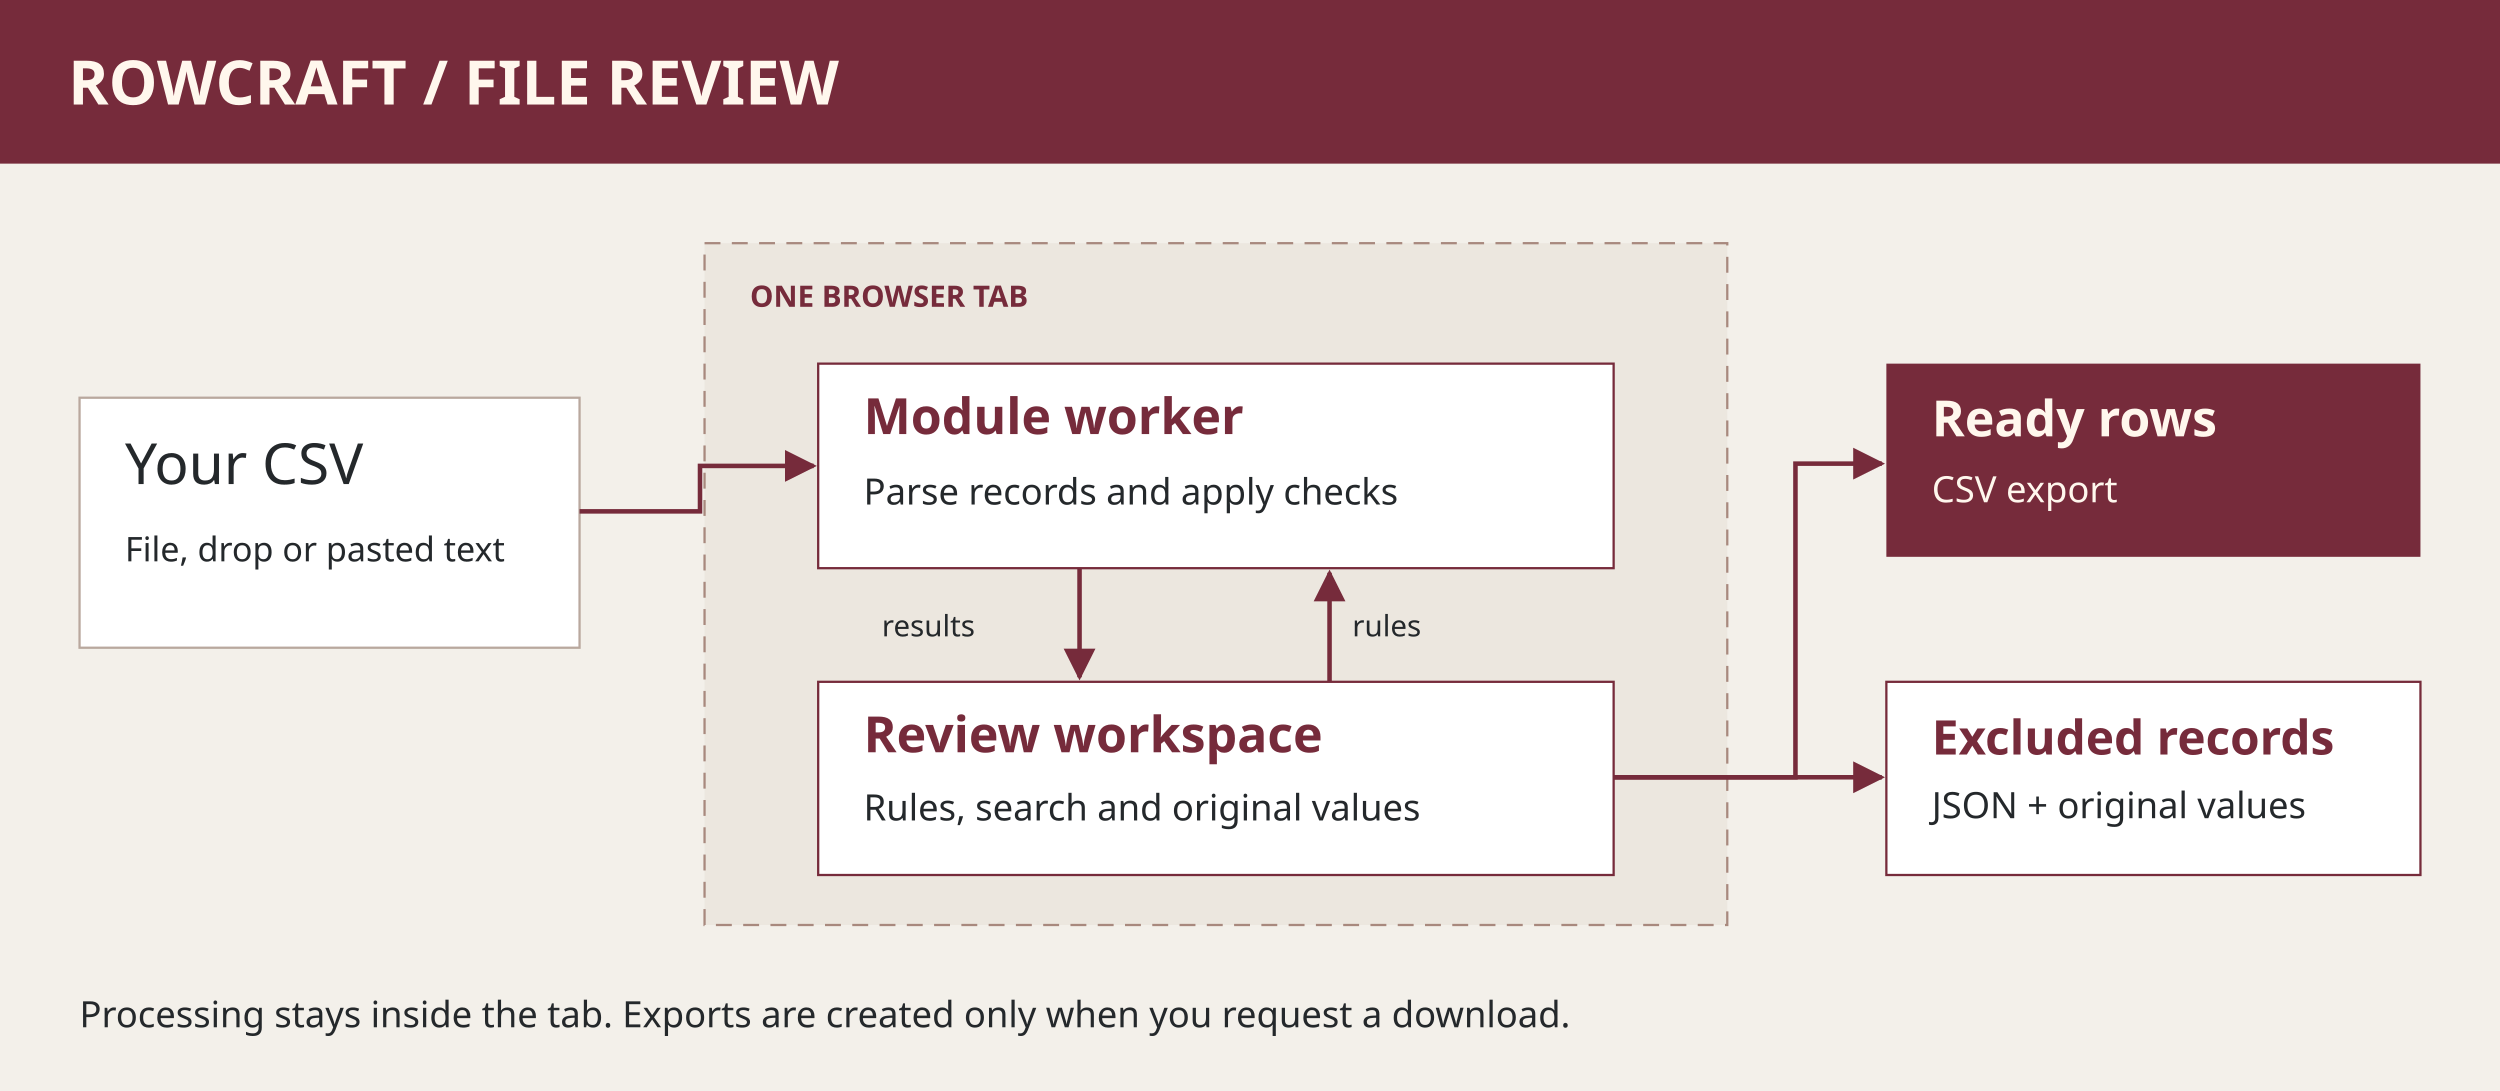
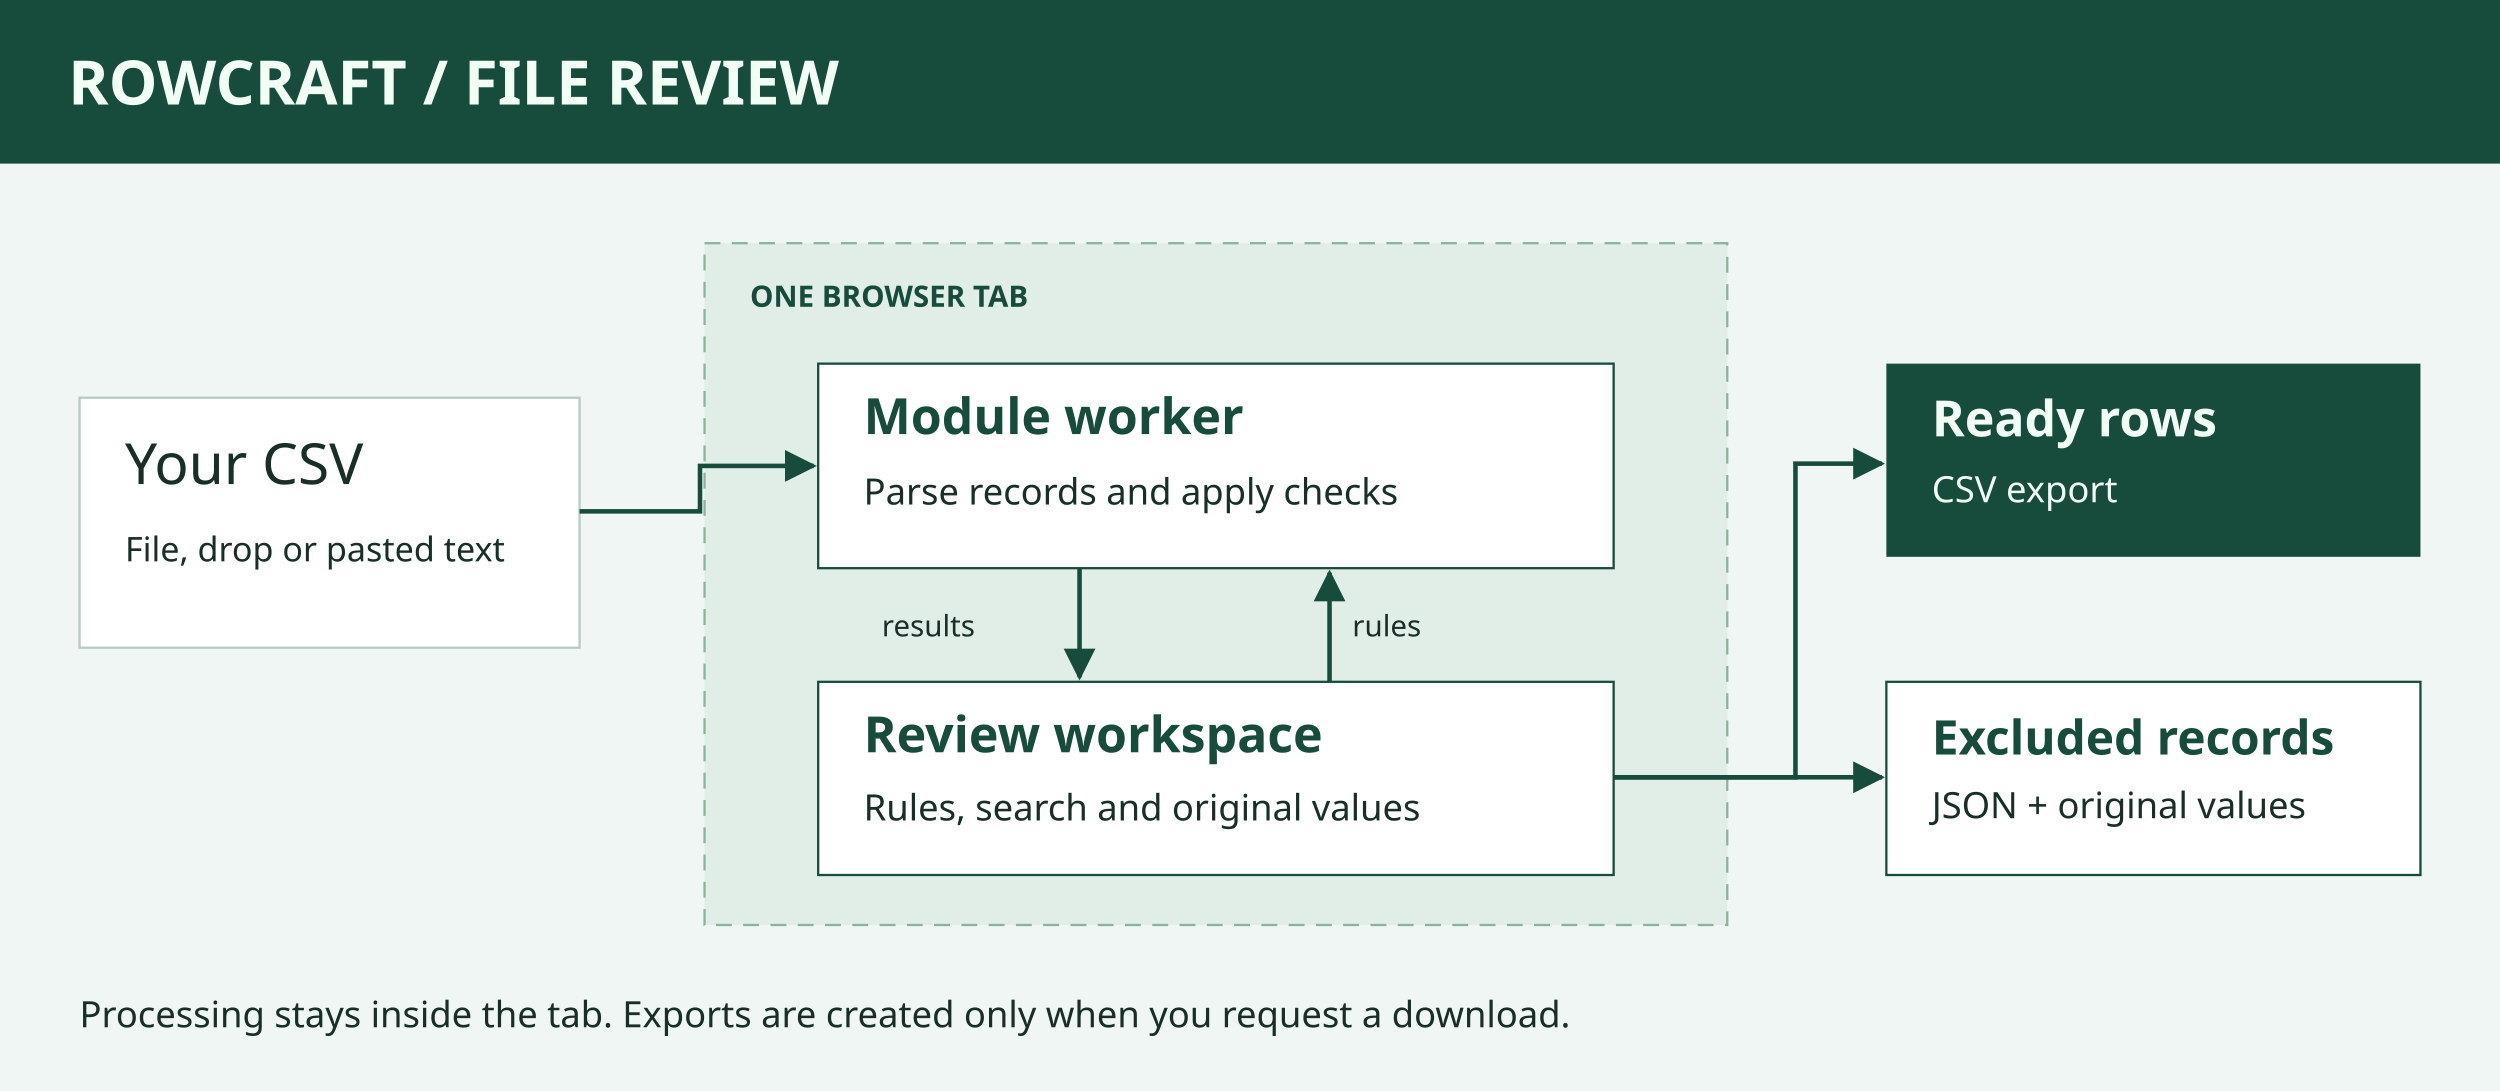
<svg xmlns="http://www.w3.org/2000/svg" width="1100" height="480" viewBox="0 0 1100 480" role="img" aria-labelledby="title desc">
  <defs>
    <marker id="arrow" viewBox="0 0 10 10" refX="9" refY="5" markerWidth="7" markerHeight="7" orient="auto">
-       <path d="M0 0 L10 5 L0 10" fill="#762b3b" />
+       <path d="M0 0 L10 5 L0 10" fill="#174c3c" />
    </marker>
  </defs>
-   <rect width="1100" height="480" fill="#f3f0ea" />
-   <g font-family="Trebuchet MS, Lucida Sans Unicode, sans-serif" fill="#24282b" color="#24282b">
-     <rect x="0" y="0" width="1100" height="72" fill="#762b3b" stroke="none" stroke-dasharray="" />
-     <text x="30" y="46" font-size="27" fill="#fff7ed" font-weight="bold" text-anchor="start">ROWCRAFT / FILE REVIEW</text>
-     <rect x="310" y="107" width="450" height="300" fill="#ece7df" stroke="#a8897e" stroke-dasharray="7 5" />
-     <text x="330" y="135" font-size="13" fill="#762b3b" font-weight="bold" text-anchor="start">ONE BROWSER TAB</text>
-     <rect x="35" y="175" width="220" height="110" fill="#fff" stroke="#b9a89e" stroke-dasharray="" />
+   <rect width="1100" height="480" fill="#f0f6f3" />
+   <g font-family="Public Sans, Segoe UI, sans-serif" fill="#182e27" color="#182e27">
+     <rect x="0" y="0" width="1100" height="72" fill="#174c3c" stroke="none" stroke-dasharray="" />
+     <text x="30" y="46" font-size="27" fill="#f1fff6" font-weight="bold" text-anchor="start">ROWCRAFT / FILE REVIEW</text>
+     <rect x="310" y="107" width="450" height="300" fill="#e1eee7" stroke="#8cb29d" stroke-dasharray="7 5" />
+     <text x="330" y="135" font-size="13" fill="#174c3c" font-weight="bold" text-anchor="start">ONE BROWSER TAB</text>
+     <rect x="35" y="175" width="220" height="110" fill="#fff" stroke="#b6cbc1" stroke-dasharray="" />
    <text x="55" y="213" font-size="25" fill="currentColor" font-weight="normal" text-anchor="start">Your CSV</text>
    <text x="55" y="247" font-size="15" fill="currentColor" font-weight="normal" text-anchor="start">File, drop or pasted text</text>
-     <rect x="360" y="160" width="350" height="90" fill="#fff" stroke="#762b3b" stroke-dasharray="" />
-     <text x="380" y="191" font-size="22" fill="#762b3b" font-weight="bold" text-anchor="start">Module worker</text>
+     <rect x="360" y="160" width="350" height="90" fill="#fff" stroke="#174c3c" stroke-dasharray="" />
+     <text x="380" y="191" font-size="22" fill="#174c3c" font-weight="bold" text-anchor="start">Module worker</text>
    <text x="380" y="222" font-size="16" fill="currentColor" font-weight="normal" text-anchor="start">Parse records and apply checks</text>
-     <rect x="360" y="300" width="350" height="85" fill="#fff" stroke="#762b3b" stroke-dasharray="" />
-     <text x="380" y="331" font-size="22" fill="#762b3b" font-weight="bold" text-anchor="start">Review workspace</text>
+     <rect x="360" y="300" width="350" height="85" fill="#fff" stroke="#174c3c" stroke-dasharray="" />
+     <text x="380" y="331" font-size="22" fill="#174c3c" font-weight="bold" text-anchor="start">Review workspace</text>
    <text x="380" y="361" font-size="16" fill="currentColor" font-weight="normal" text-anchor="start">Rules, search and original values</text>
-     <path d="M255 225 H308 V205 H358" fill="none" stroke="#762b3b" stroke-width="2" marker-end="url(#arrow)" />
-     <path d="M475 250 V298" fill="none" stroke="#762b3b" stroke-width="2" marker-end="url(#arrow)" />
-     <path d="M585 300 V252" fill="none" stroke="#762b3b" stroke-width="2" marker-end="url(#arrow)" />
+     <path d="M255 225 H308 V205 H358" fill="none" stroke="#174c3c" stroke-width="2" marker-end="url(#arrow)" />
+     <path d="M475 250 V298" fill="none" stroke="#174c3c" stroke-width="2" marker-end="url(#arrow)" />
+     <path d="M585 300 V252" fill="none" stroke="#174c3c" stroke-width="2" marker-end="url(#arrow)" />
    <text x="388" y="280" font-size="13" fill="currentColor" font-weight="normal" text-anchor="start">results</text>
    <text x="595" y="280" font-size="13" fill="currentColor" font-weight="normal" text-anchor="start">rules</text>
-     <rect x="830" y="160" width="235" height="85" fill="#762b3b" stroke="none" stroke-dasharray="" />
-     <text x="850" y="192" font-size="22" fill="#fff7ed" font-weight="bold" text-anchor="start">Ready rows</text>
-     <text x="850" y="221" font-size="16" fill="#fff7ed" font-weight="normal" text-anchor="start">CSV export</text>
-     <rect x="830" y="300" width="235" height="85" fill="#fff" stroke="#762b3b" stroke-dasharray="" />
-     <text x="850" y="332" font-size="21" fill="#762b3b" font-weight="bold" text-anchor="start">Excluded records</text>
+     <rect x="830" y="160" width="235" height="85" fill="#174c3c" stroke="none" stroke-dasharray="" />
+     <text x="850" y="192" font-size="22" fill="#f1fff6" font-weight="bold" text-anchor="start">Ready rows</text>
+     <text x="850" y="221" font-size="16" fill="#f1fff6" font-weight="normal" text-anchor="start">CSV export</text>
+     <rect x="830" y="300" width="235" height="85" fill="#fff" stroke="#174c3c" stroke-dasharray="" />
+     <text x="850" y="332" font-size="21" fill="#174c3c" font-weight="bold" text-anchor="start">Excluded records</text>
    <text x="850" y="360" font-size="16" fill="currentColor" font-weight="normal" text-anchor="start">JSON + original values</text>
-     <path d="M710 342 H790 V204 H828" fill="none" stroke="#762b3b" stroke-width="2" marker-end="url(#arrow)" />
-     <path d="M710 342 H828" fill="none" stroke="#762b3b" stroke-width="2" marker-end="url(#arrow)" />
+     <path d="M710 342 H790 V204 H828" fill="none" stroke="#174c3c" stroke-width="2" marker-end="url(#arrow)" />
+     <path d="M710 342 H828" fill="none" stroke="#174c3c" stroke-width="2" marker-end="url(#arrow)" />
    <text x="35" y="452" font-size="16" fill="currentColor" font-weight="normal" text-anchor="start">Processing stays inside the tab. Exports are created only when you request a download.</text>
  </g>
</svg>
